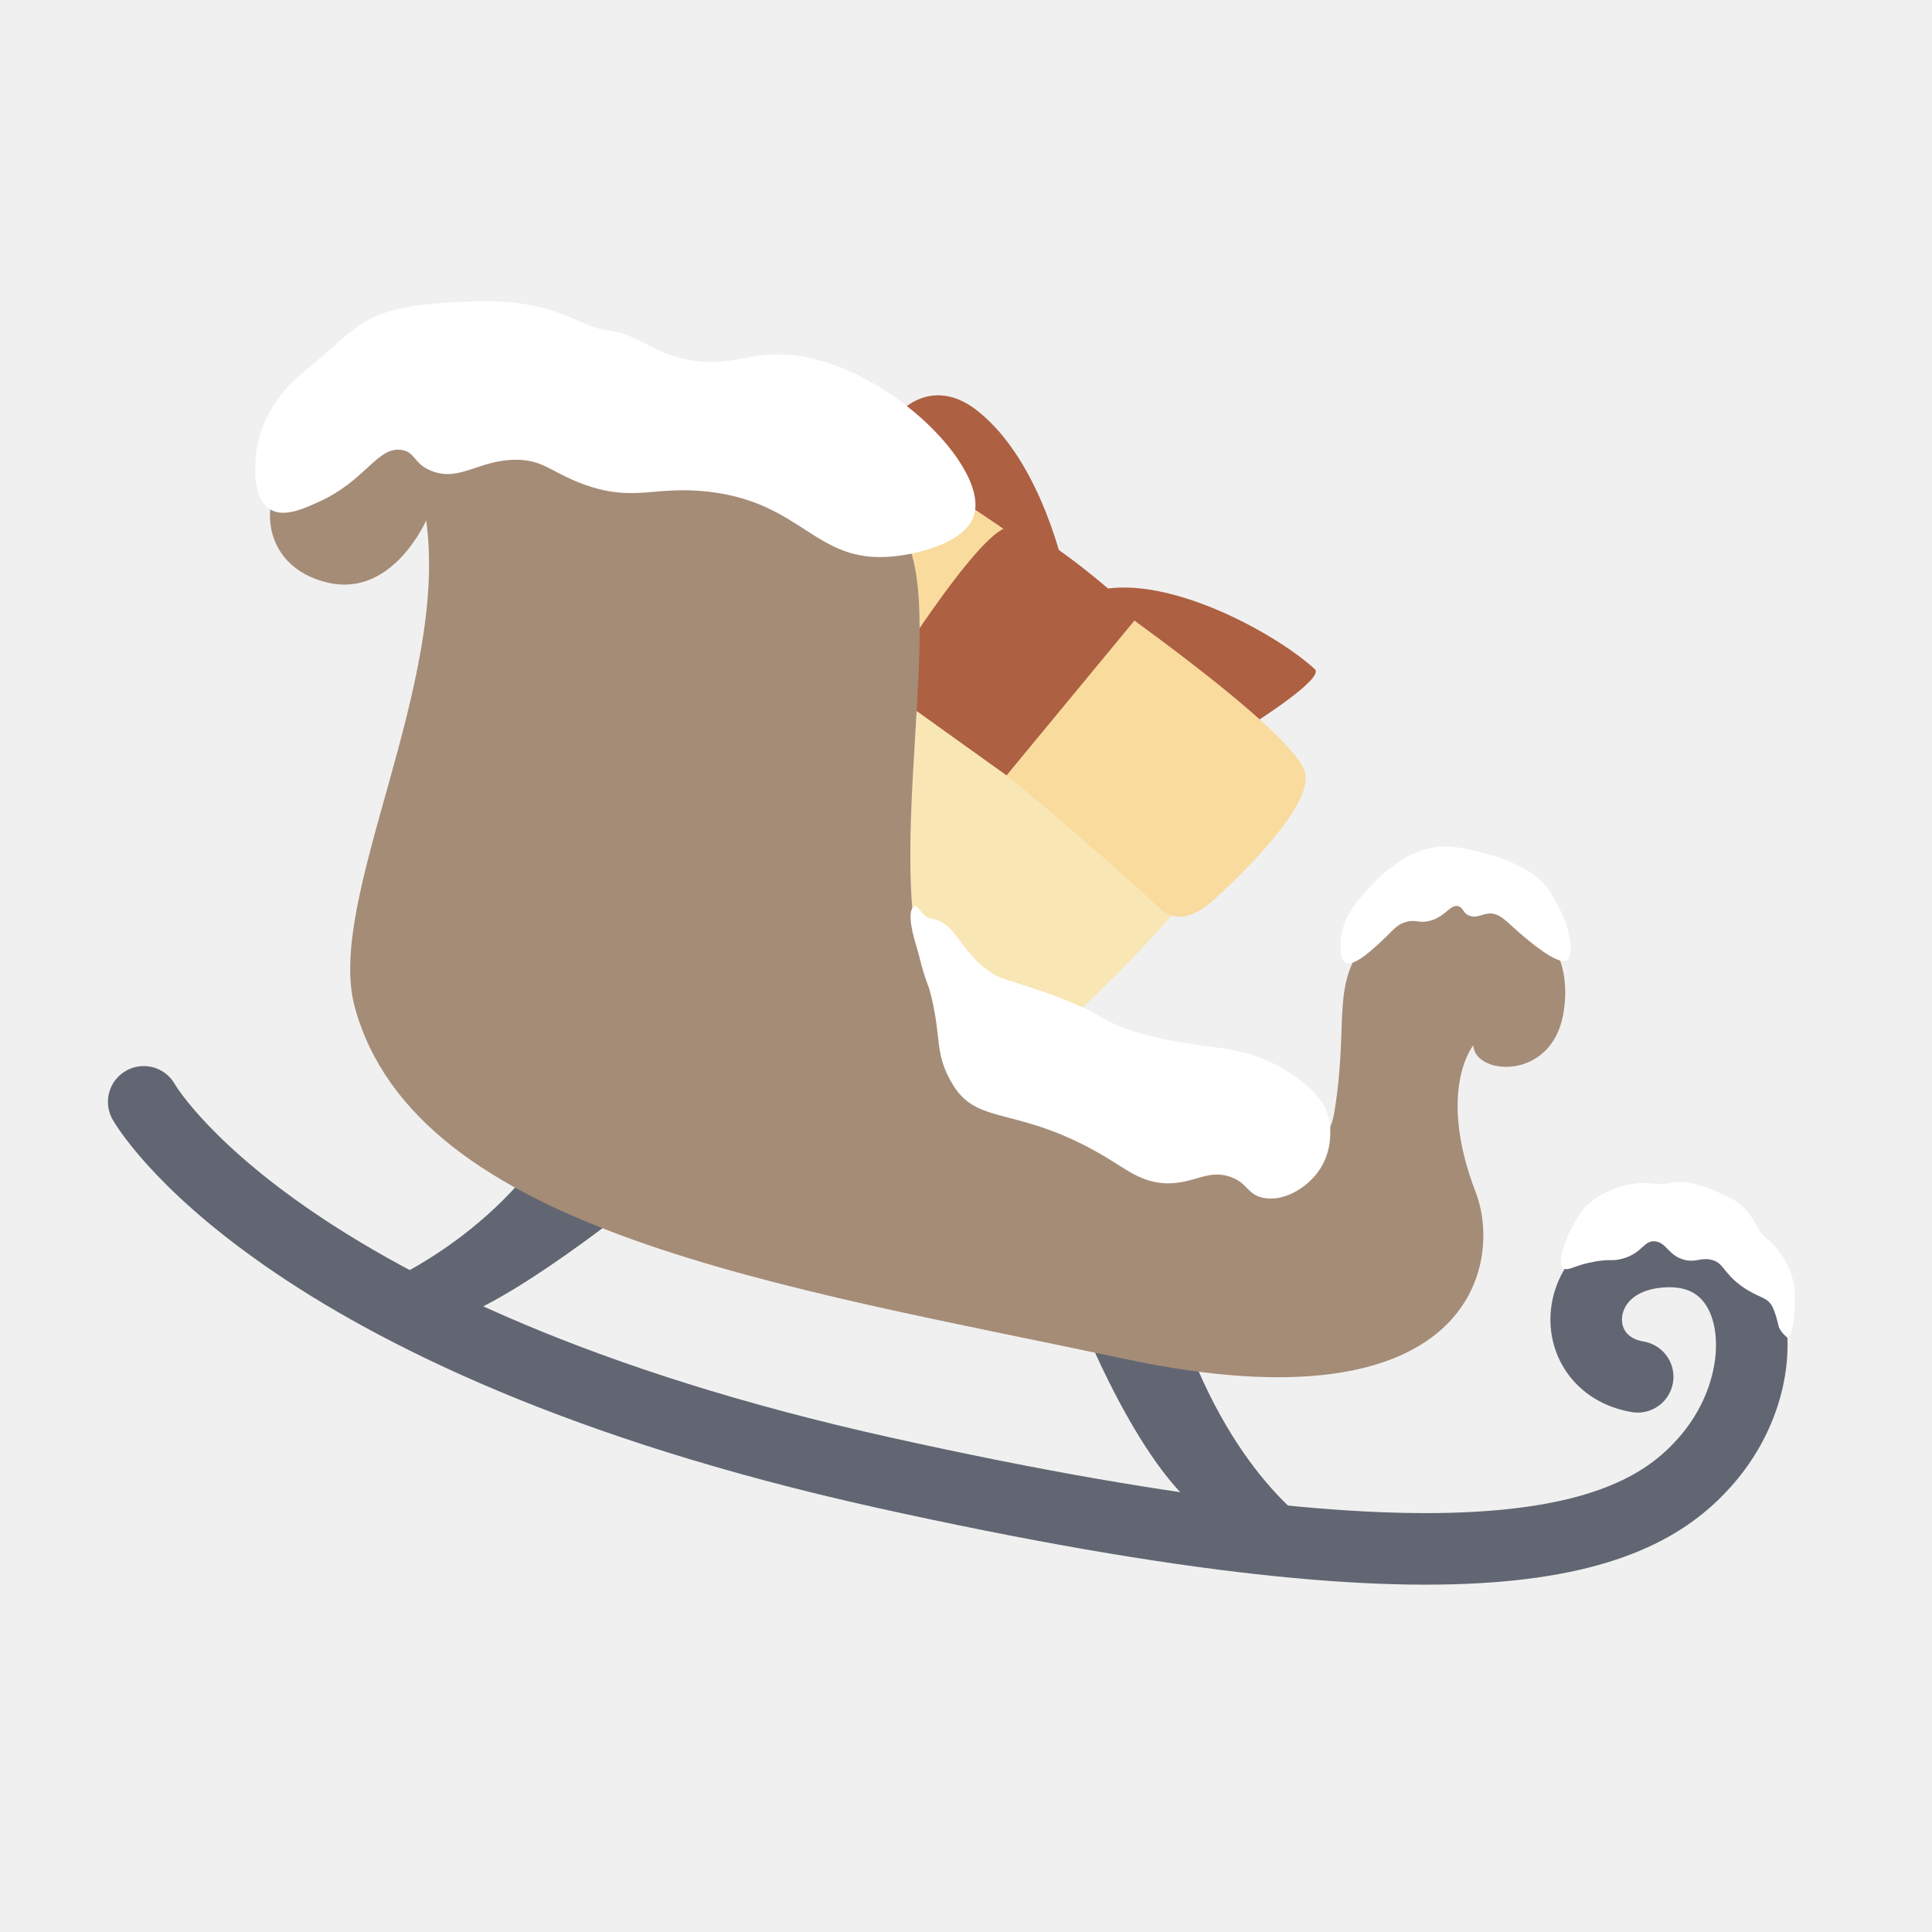
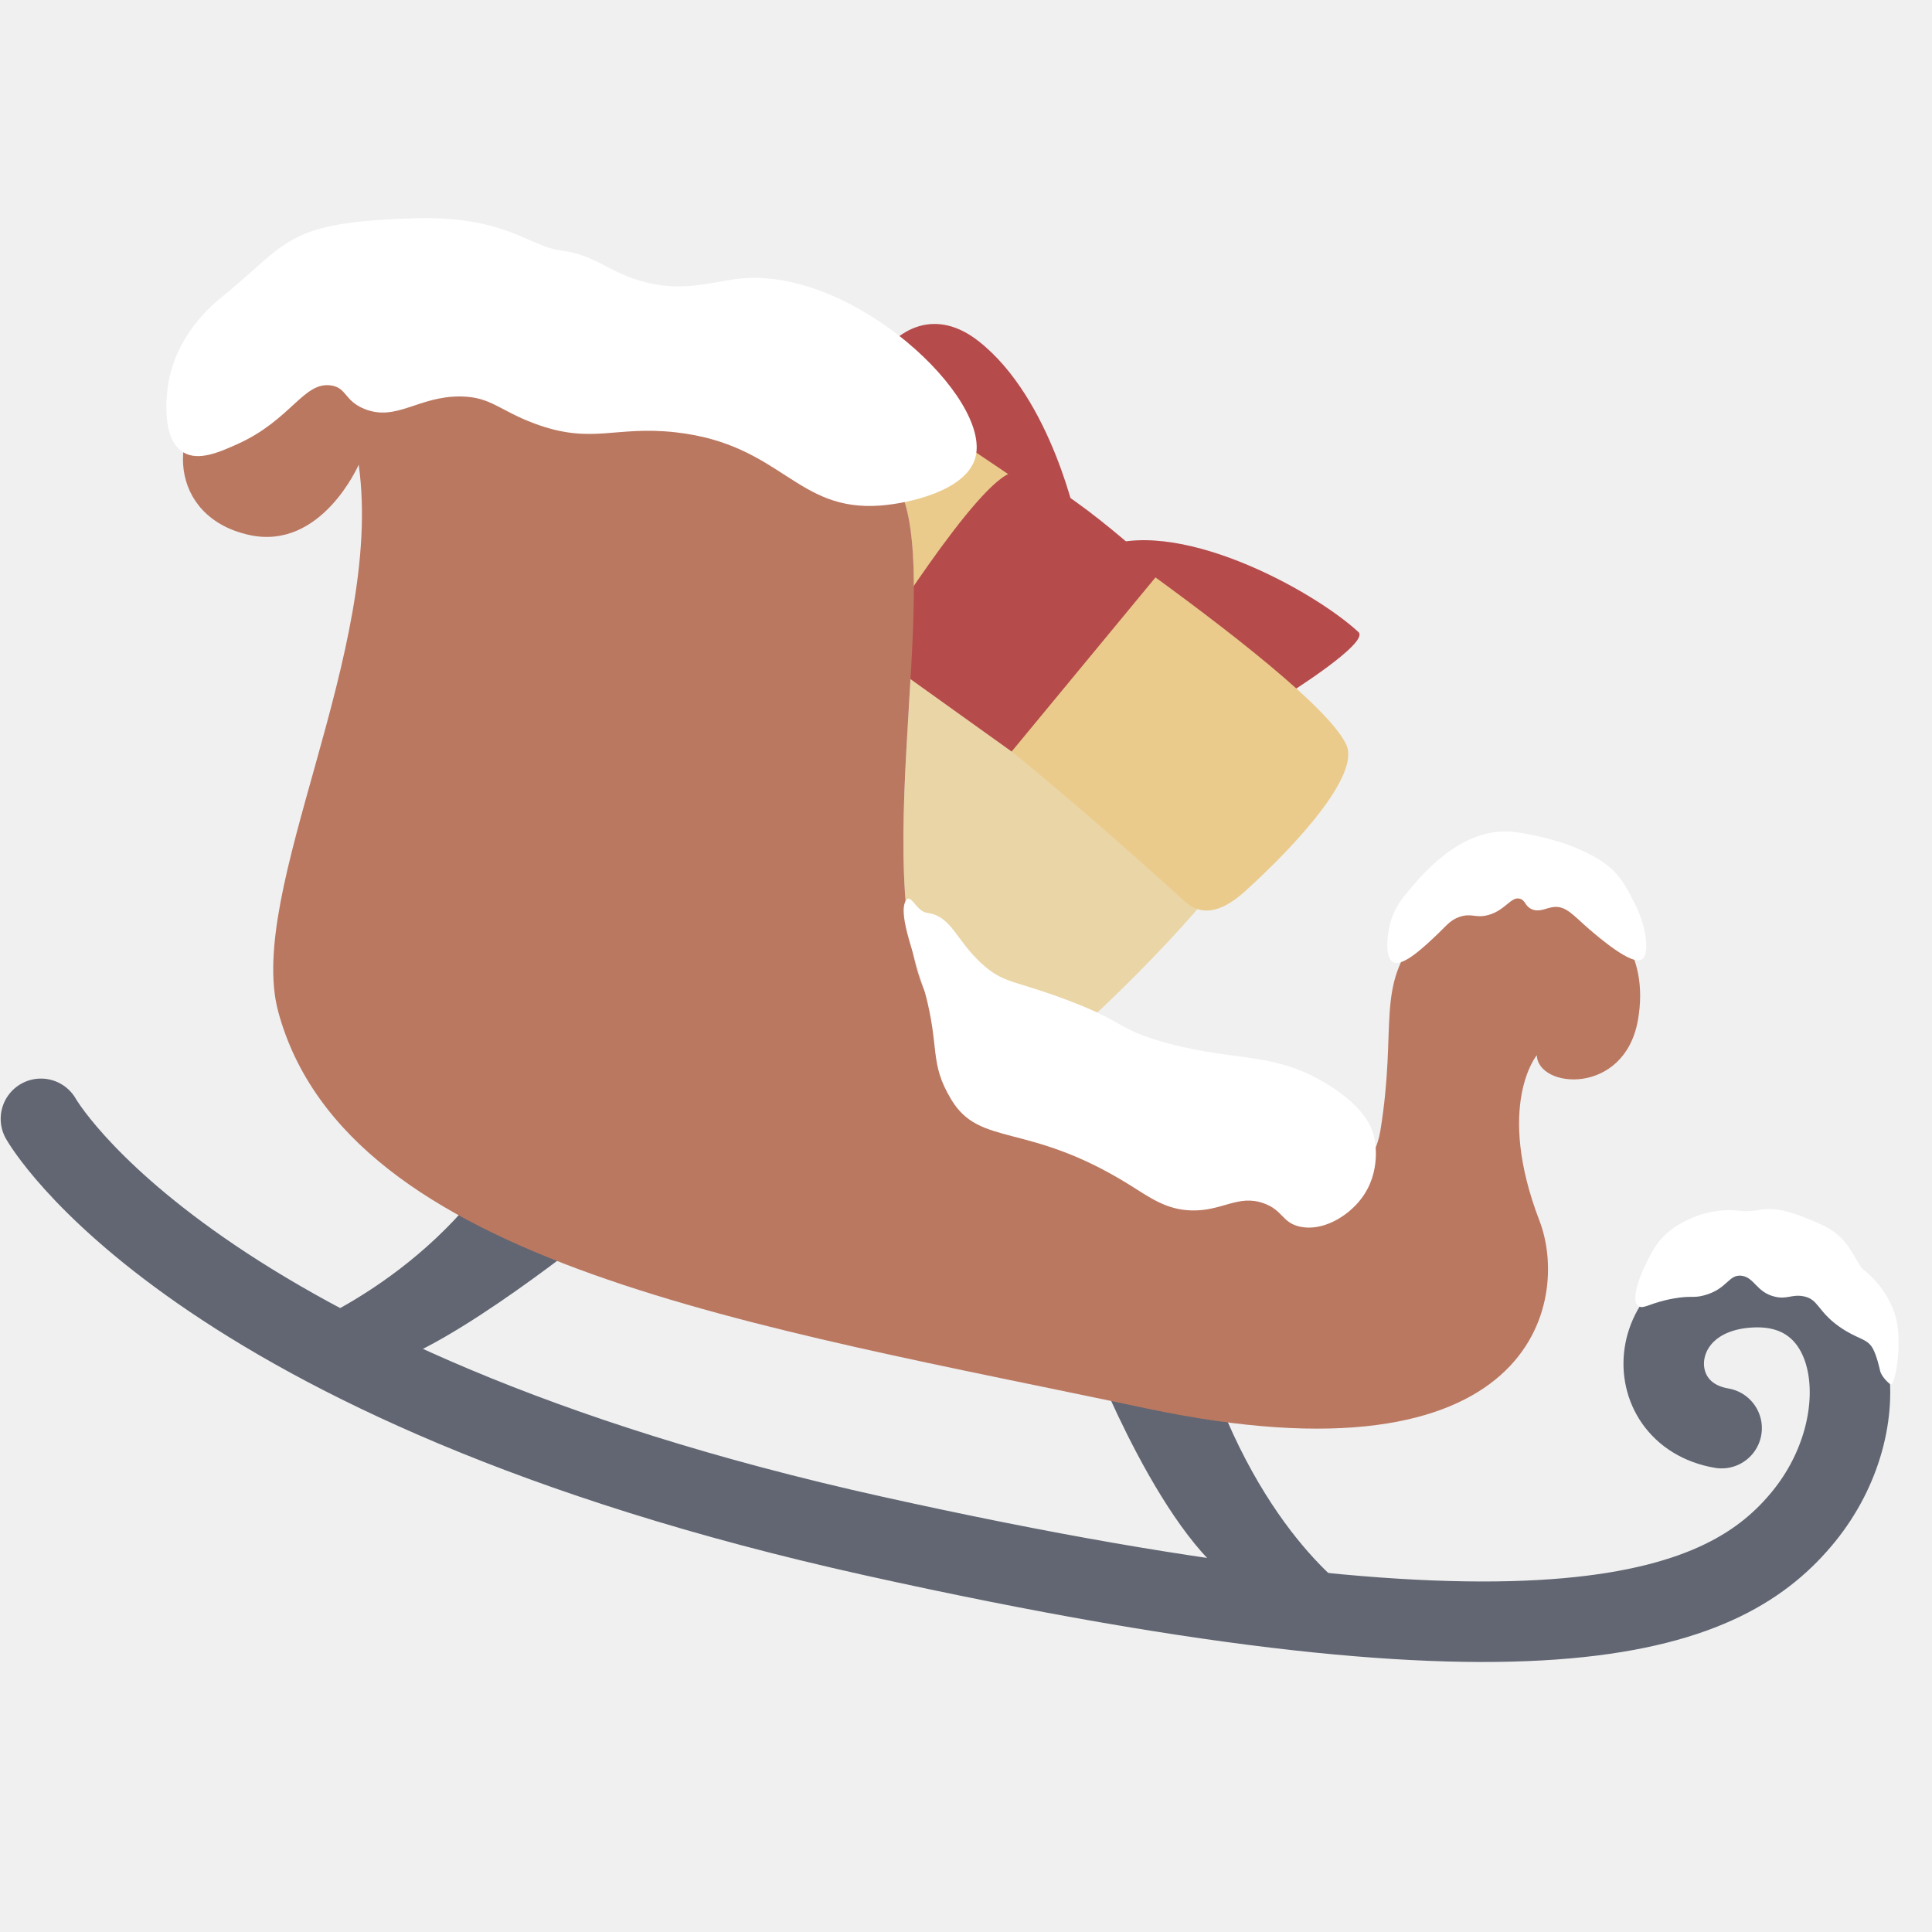
- <svg xmlns="http://www.w3.org/2000/svg" width="54" height="54" viewBox="0 0 54 54" fill="none">
-   <path d="M34.985 20.25C34.985 20.25 37.035 18.967 36.75 18.704C35.596 17.639 32.16 15.778 30.272 16.645L34.983 20.247L34.985 20.25Z" fill="#AD6042" />
-   <path d="M29.771 16.063C29.771 16.063 29.145 12.919 27.316 11.479C26.258 10.647 25.354 11.174 24.919 11.787C24.485 12.4 26.48 14.596 26.48 14.596L29.771 16.063Z" fill="#AD6042" />
-   <path d="M32.748 25.586C31.885 26.592 30.705 27.755 30.087 28.315C29.605 28.752 29.456 29.052 28.976 28.613C28.22 27.927 26.919 26.725 25.507 25.488C25.351 23.75 25.52 21.654 25.629 19.759C25.641 19.506 25.656 19.257 25.666 19.012C28.428 21.308 32.144 24.144 33.299 23.834C34.26 23.577 33.694 24.49 32.75 25.587L32.748 25.586Z" fill="#F9E6B5" />
-   <path d="M33.946 25.133C33.565 25.476 33.146 25.719 32.748 25.586C32.643 25.554 32.539 25.494 32.44 25.4C31.019 24.107 27.896 21.327 25.627 19.759C25.639 19.506 25.654 19.256 25.664 19.011C25.748 17.209 25.727 15.672 25.231 14.939C25.205 14.9 25.177 14.86 25.146 14.824C25.796 14.141 26.346 13.643 26.346 13.643C26.346 13.643 35.626 19.703 36.45 21.505C36.79 22.251 35.238 23.961 33.947 25.131L33.946 25.133Z" fill="#F9DB9E" />
-   <path d="M31.822 17.207L28.133 21.672L24.645 19.175C24.645 19.175 27.308 14.878 28.174 14.736C29.04 14.593 31.82 17.204 31.82 17.204L31.822 17.207Z" fill="#AD6042" />
-   <path d="M30.073 36.554C30.073 36.554 31.949 41.478 33.967 42.486C35.124 43.065 36.725 42.678 36.725 42.678C36.725 42.678 34.344 41.216 32.906 36.747L30.073 36.556L30.073 36.554Z" fill="#616672" />
-   <path d="M17.602 33.74C17.602 33.74 13.507 37.02 12.124 36.964L10.131 36.127C10.131 36.127 13.53 34.924 15.517 31.718" fill="#616672" />
-   <path d="M8.419 12.71C9.147 12.186 11.419 11.286 13.431 11.358C16.153 11.457 23.783 12.793 25.233 14.94C26.68 17.086 24.096 26.07 26.584 28.584C29.695 31.722 36.773 34.336 37.296 31.086C37.725 28.431 37.152 27.541 38.281 26.163C39.977 24.09 44.289 24.996 43.693 28.349C43.358 30.231 41.208 30.053 41.181 29.215C41.181 29.215 40.146 30.463 41.249 33.333C42.002 35.291 41.172 40.047 31.465 37.988C21.841 35.946 11.621 34.438 9.913 28.137C9.099 25.132 12.556 19.186 11.912 14.545C11.912 14.545 10.984 16.688 9.19 16.291C7.166 15.843 7.135 13.637 8.419 12.71Z" fill="#A58C77" />
-   <path d="M8.409 10.466C8.305 10.55 7.379 11.309 7.18 12.534C7.152 12.71 6.974 13.887 7.553 14.238C7.931 14.466 8.453 14.234 8.896 14.034C10.23 13.436 10.541 12.475 11.223 12.576C11.617 12.634 11.552 12.959 12.057 13.161C12.851 13.48 13.396 12.84 14.44 12.851C15.197 12.857 15.403 13.199 16.285 13.526C17.713 14.055 18.268 13.571 19.787 13.741C22.427 14.037 22.768 15.728 24.886 15.559C25.634 15.499 27 15.179 27.229 14.379C27.655 12.894 24.194 9.644 21.394 9.921C20.693 9.991 19.953 10.288 18.901 9.976C18.086 9.734 17.788 9.335 16.938 9.224C16.128 9.119 15.55 8.355 13.278 8.424C10.015 8.525 10.211 9.023 8.405 10.465L8.409 10.466Z" fill="white" />
-   <path d="M26.029 25.678C25.755 25.643 25.623 25.158 25.497 25.389C25.305 25.746 25.752 26.809 25.974 27.635C26.357 29.054 26.076 29.392 26.634 30.319C27.352 31.512 28.523 30.862 31.048 32.429C31.561 32.747 31.97 33.059 32.61 33.074C33.373 33.091 33.756 32.67 34.393 32.895C34.877 33.066 34.85 33.379 35.296 33.477C35.855 33.599 36.471 33.23 36.808 32.797C37.338 32.115 37.157 31.318 37.136 31.235C37.074 30.981 36.879 30.505 36.013 29.961C34.579 29.062 33.584 29.422 31.677 28.823C30.766 28.535 30.873 28.368 29.609 27.883C28.232 27.355 27.99 27.45 27.476 27.017C26.762 26.416 26.665 25.76 26.032 25.681L26.029 25.678Z" fill="white" />
-   <path d="M37.534 25.958C37.453 26.274 37.411 26.808 37.618 26.908C37.861 27.025 38.403 26.508 38.735 26.19C38.955 25.977 39.037 25.862 39.248 25.785C39.559 25.672 39.658 25.824 39.983 25.732C40.41 25.612 40.54 25.262 40.766 25.331C40.905 25.374 40.884 25.515 41.057 25.589C41.255 25.675 41.419 25.551 41.612 25.534C41.917 25.508 42.105 25.76 42.48 26.082C42.71 26.28 43.534 26.991 43.787 26.84C43.998 26.713 43.895 26.018 43.647 25.513C43.275 24.755 43.072 24.472 42.204 24.087C41.656 23.843 40.807 23.68 40.538 23.662C39.259 23.575 38.305 24.751 37.906 25.24C37.81 25.361 37.625 25.6 37.535 25.954L37.534 25.958Z" fill="white" />
-   <path d="M4.017 30.797C4.017 30.797 7.71 37.391 24.706 41.162C41.703 44.933 45.916 43.006 47.812 40.677C49.708 38.348 49.243 34.879 46.546 34.981C43.849 35.082 43.653 38.12 45.773 38.482" stroke="#616672" stroke-width="2" stroke-miterlimit="10" stroke-linecap="round" />
-   <path d="M49.973 37.397C50.06 37.418 50.214 36.738 50.157 36.054C50.1 35.369 49.636 34.806 49.317 34.563C49.087 34.387 48.996 33.775 48.299 33.449C46.856 32.769 46.819 33.155 46.235 33.083C45.441 32.984 44.842 33.346 44.681 33.443C44.22 33.722 44.055 34.066 43.875 34.433C43.837 34.509 43.458 35.309 43.717 35.456C43.847 35.529 44.003 35.362 44.584 35.26C45.027 35.183 45.061 35.258 45.34 35.183C45.916 35.027 45.939 34.661 46.262 34.696C46.585 34.731 46.633 35.103 47.088 35.214C47.398 35.291 47.514 35.152 47.803 35.205C48.181 35.274 48.15 35.574 48.692 35.958C49.145 36.279 49.378 36.241 49.524 36.495C49.628 36.676 49.705 37.037 49.708 37.05C49.742 37.212 49.949 37.39 49.974 37.395L49.973 37.397Z" fill="white" />
+ <svg xmlns="http://www.w3.org/2000/svg" width="48" height="48" viewBox="0 0 48 48" fill="none">
+   <g clip-path="url(#clip0_2470_56853)">
+     <path d="M31.985 17.249C31.985 17.249 34.035 15.967 33.75 15.703C32.596 14.639 29.16 12.777 27.272 13.645L31.983 17.247L31.985 17.249Z" fill="#B64B4C" />
+     <path d="M26.772 13.063C26.772 13.063 26.146 9.918 24.316 8.479C23.259 7.647 22.355 8.173 21.92 8.786C21.486 9.399 23.481 11.595 23.481 11.595L26.772 13.063Z" fill="#B64B4C" />
+     <path d="M29.749 22.586C28.886 23.592 27.706 24.755 27.088 25.315C26.606 25.752 26.457 26.052 25.977 25.613C25.221 24.927 23.92 23.725 22.508 22.488C22.352 20.75 22.521 18.654 22.63 16.759C22.642 16.506 22.657 16.257 22.667 16.012C25.429 18.308 29.145 21.144 30.3 20.834C31.261 20.577 30.695 21.49 29.751 22.587L29.749 22.586Z" fill="#EAD5A6" />
+     <path d="M30.947 22.132C30.565 22.476 30.146 22.718 29.748 22.586C29.643 22.554 29.54 22.494 29.44 22.4C28.02 21.107 24.896 18.326 22.627 16.759C22.639 16.506 22.655 16.256 22.664 16.011C22.748 14.208 22.727 12.672 22.231 11.939C22.205 11.9 22.177 11.86 22.146 11.823C22.796 11.141 23.346 10.643 23.346 10.643C23.346 10.643 32.627 16.702 33.45 18.505C33.79 19.25 32.238 20.961 30.947 22.13L30.947 22.132Z" fill="#EACB8C" />
+     <path d="M28.823 14.206L25.134 18.672L21.645 16.174C21.645 16.174 24.308 11.877 25.174 11.735C26.04 11.592 28.821 14.203 28.821 14.203L28.823 14.206Z" fill="#B64B4C" />
+     <path d="M27.073 33.553C27.073 33.553 28.949 38.477 30.967 39.485C32.125 40.064 33.725 39.677 33.725 39.677C33.725 39.677 31.344 38.215 29.906 33.746L27.073 33.556L27.073 33.553Z" fill="#616672" />
+     <path d="M14.602 30.74C14.602 30.74 10.507 34.02 9.124 33.964L7.131 33.126C7.131 33.126 10.53 31.923 12.517 28.717" fill="#616672" />
+     <path d="M5.419 9.709C6.147 9.185 8.419 8.286 10.431 8.357C13.153 8.456 20.784 9.793 22.233 11.939C23.68 14.086 21.097 23.07 23.584 25.583C26.695 28.722 33.773 31.335 34.296 28.086C34.725 25.43 34.153 24.541 35.281 23.163C36.977 21.09 41.289 21.996 40.693 25.349C40.358 27.23 38.208 27.052 38.182 26.215C38.182 26.215 37.146 27.463 38.249 30.333C39.002 32.291 38.172 37.047 28.465 34.988C18.841 32.945 8.621 31.438 6.913 25.137C6.099 22.131 9.556 16.185 8.912 11.545C8.912 11.545 7.984 13.687 6.19 13.291C4.166 12.843 4.135 10.637 5.419 9.709Z" fill="#BB7861" />
+     <path d="M5.41 7.466C5.306 7.55 4.38 8.309 4.18 9.534C4.153 9.71 3.974 10.886 4.554 11.238C4.932 11.466 5.453 11.233 5.897 11.034C7.231 10.435 7.542 9.475 8.224 9.576C8.618 9.634 8.553 9.959 9.058 10.161C9.852 10.479 10.397 9.84 11.44 9.85C12.198 9.857 12.404 10.199 13.286 10.525C14.714 11.054 15.268 10.57 16.788 10.741C19.428 11.037 19.768 12.727 21.887 12.559C22.634 12.499 24.001 12.178 24.23 11.379C24.656 9.894 21.195 6.644 18.395 6.92C17.694 6.991 16.954 7.288 15.901 6.975C15.087 6.734 14.788 6.335 13.939 6.224C13.129 6.118 12.551 5.354 10.278 5.424C7.015 5.524 7.212 6.022 5.406 7.465L5.41 7.466Z" fill="white" />
+     <path d="M23.029 22.677C22.756 22.642 22.624 22.157 22.498 22.388C22.306 22.745 22.752 23.808 22.975 24.634C23.358 26.053 23.076 26.391 23.634 27.318C24.353 28.511 25.524 27.861 28.048 29.428C28.561 29.747 28.971 30.059 29.611 30.073C30.374 30.09 30.756 29.67 31.393 29.894C31.877 30.065 31.851 30.378 32.297 30.476C32.856 30.598 33.472 30.229 33.808 29.797C34.339 29.114 34.158 28.317 34.137 28.234C34.074 27.98 33.88 27.504 33.014 26.96C31.58 26.061 30.585 26.421 28.678 25.822C27.767 25.535 27.873 25.367 26.61 24.882C25.233 24.354 24.991 24.449 24.476 24.016C23.762 23.416 23.666 22.759 23.033 22.68L23.029 22.677Z" fill="white" />
+     <path d="M34.534 22.957C34.453 23.274 34.411 23.807 34.618 23.908C34.861 24.024 35.403 23.507 35.735 23.189C35.955 22.977 36.037 22.861 36.249 22.784C36.56 22.672 36.659 22.823 36.983 22.731C37.41 22.611 37.541 22.261 37.767 22.33C37.905 22.373 37.885 22.514 38.057 22.589C38.255 22.674 38.42 22.55 38.613 22.533C38.918 22.507 39.105 22.76 39.48 23.082C39.71 23.279 40.534 23.991 40.787 23.839C40.999 23.713 40.895 23.018 40.647 22.512C40.276 21.754 40.072 21.471 39.204 21.086C38.656 20.842 37.808 20.679 37.538 20.661C36.26 20.575 35.306 21.75 34.907 22.239C34.81 22.36 34.626 22.599 34.535 22.953L34.534 22.957Z" fill="white" />
+     <path d="M1.017 27.797C1.017 27.797 4.71 34.391 21.706 38.162C38.703 41.933 42.916 40.005 44.812 37.677C46.708 35.348 46.243 31.879 43.546 31.98C40.849 32.082 40.653 35.12 42.773 35.482" stroke="#616672" stroke-width="2" stroke-miterlimit="10" stroke-linecap="round" />
+     <path d="M46.974 34.397C47.06 34.418 47.215 33.738 47.158 33.053C47.101 32.369 46.637 31.805 46.318 31.563C46.088 31.387 45.997 30.775 45.3 30.448C43.856 29.769 43.819 30.155 43.236 30.083C42.441 29.984 41.842 30.346 41.681 30.443C41.22 30.722 41.056 31.065 40.876 31.433C40.838 31.509 40.459 32.309 40.717 32.456C40.848 32.529 41.004 32.362 41.585 32.26C42.028 32.182 42.061 32.258 42.341 32.182C42.917 32.027 42.94 31.661 43.263 31.695C43.586 31.73 43.634 32.103 44.089 32.214C44.399 32.29 44.515 32.152 44.803 32.205C45.181 32.274 45.151 32.574 45.693 32.958C46.145 33.279 46.379 33.241 46.525 33.495C46.629 33.676 46.706 34.036 46.709 34.05C46.742 34.212 46.95 34.39 46.974 34.395L46.974 34.397Z" fill="white" />
+   </g>
+   <defs>
+     <clipPath id="clip0_2470_56853">
+       <rect width="48" height="48" fill="white" />
+     </clipPath>
+   </defs>
</svg>
